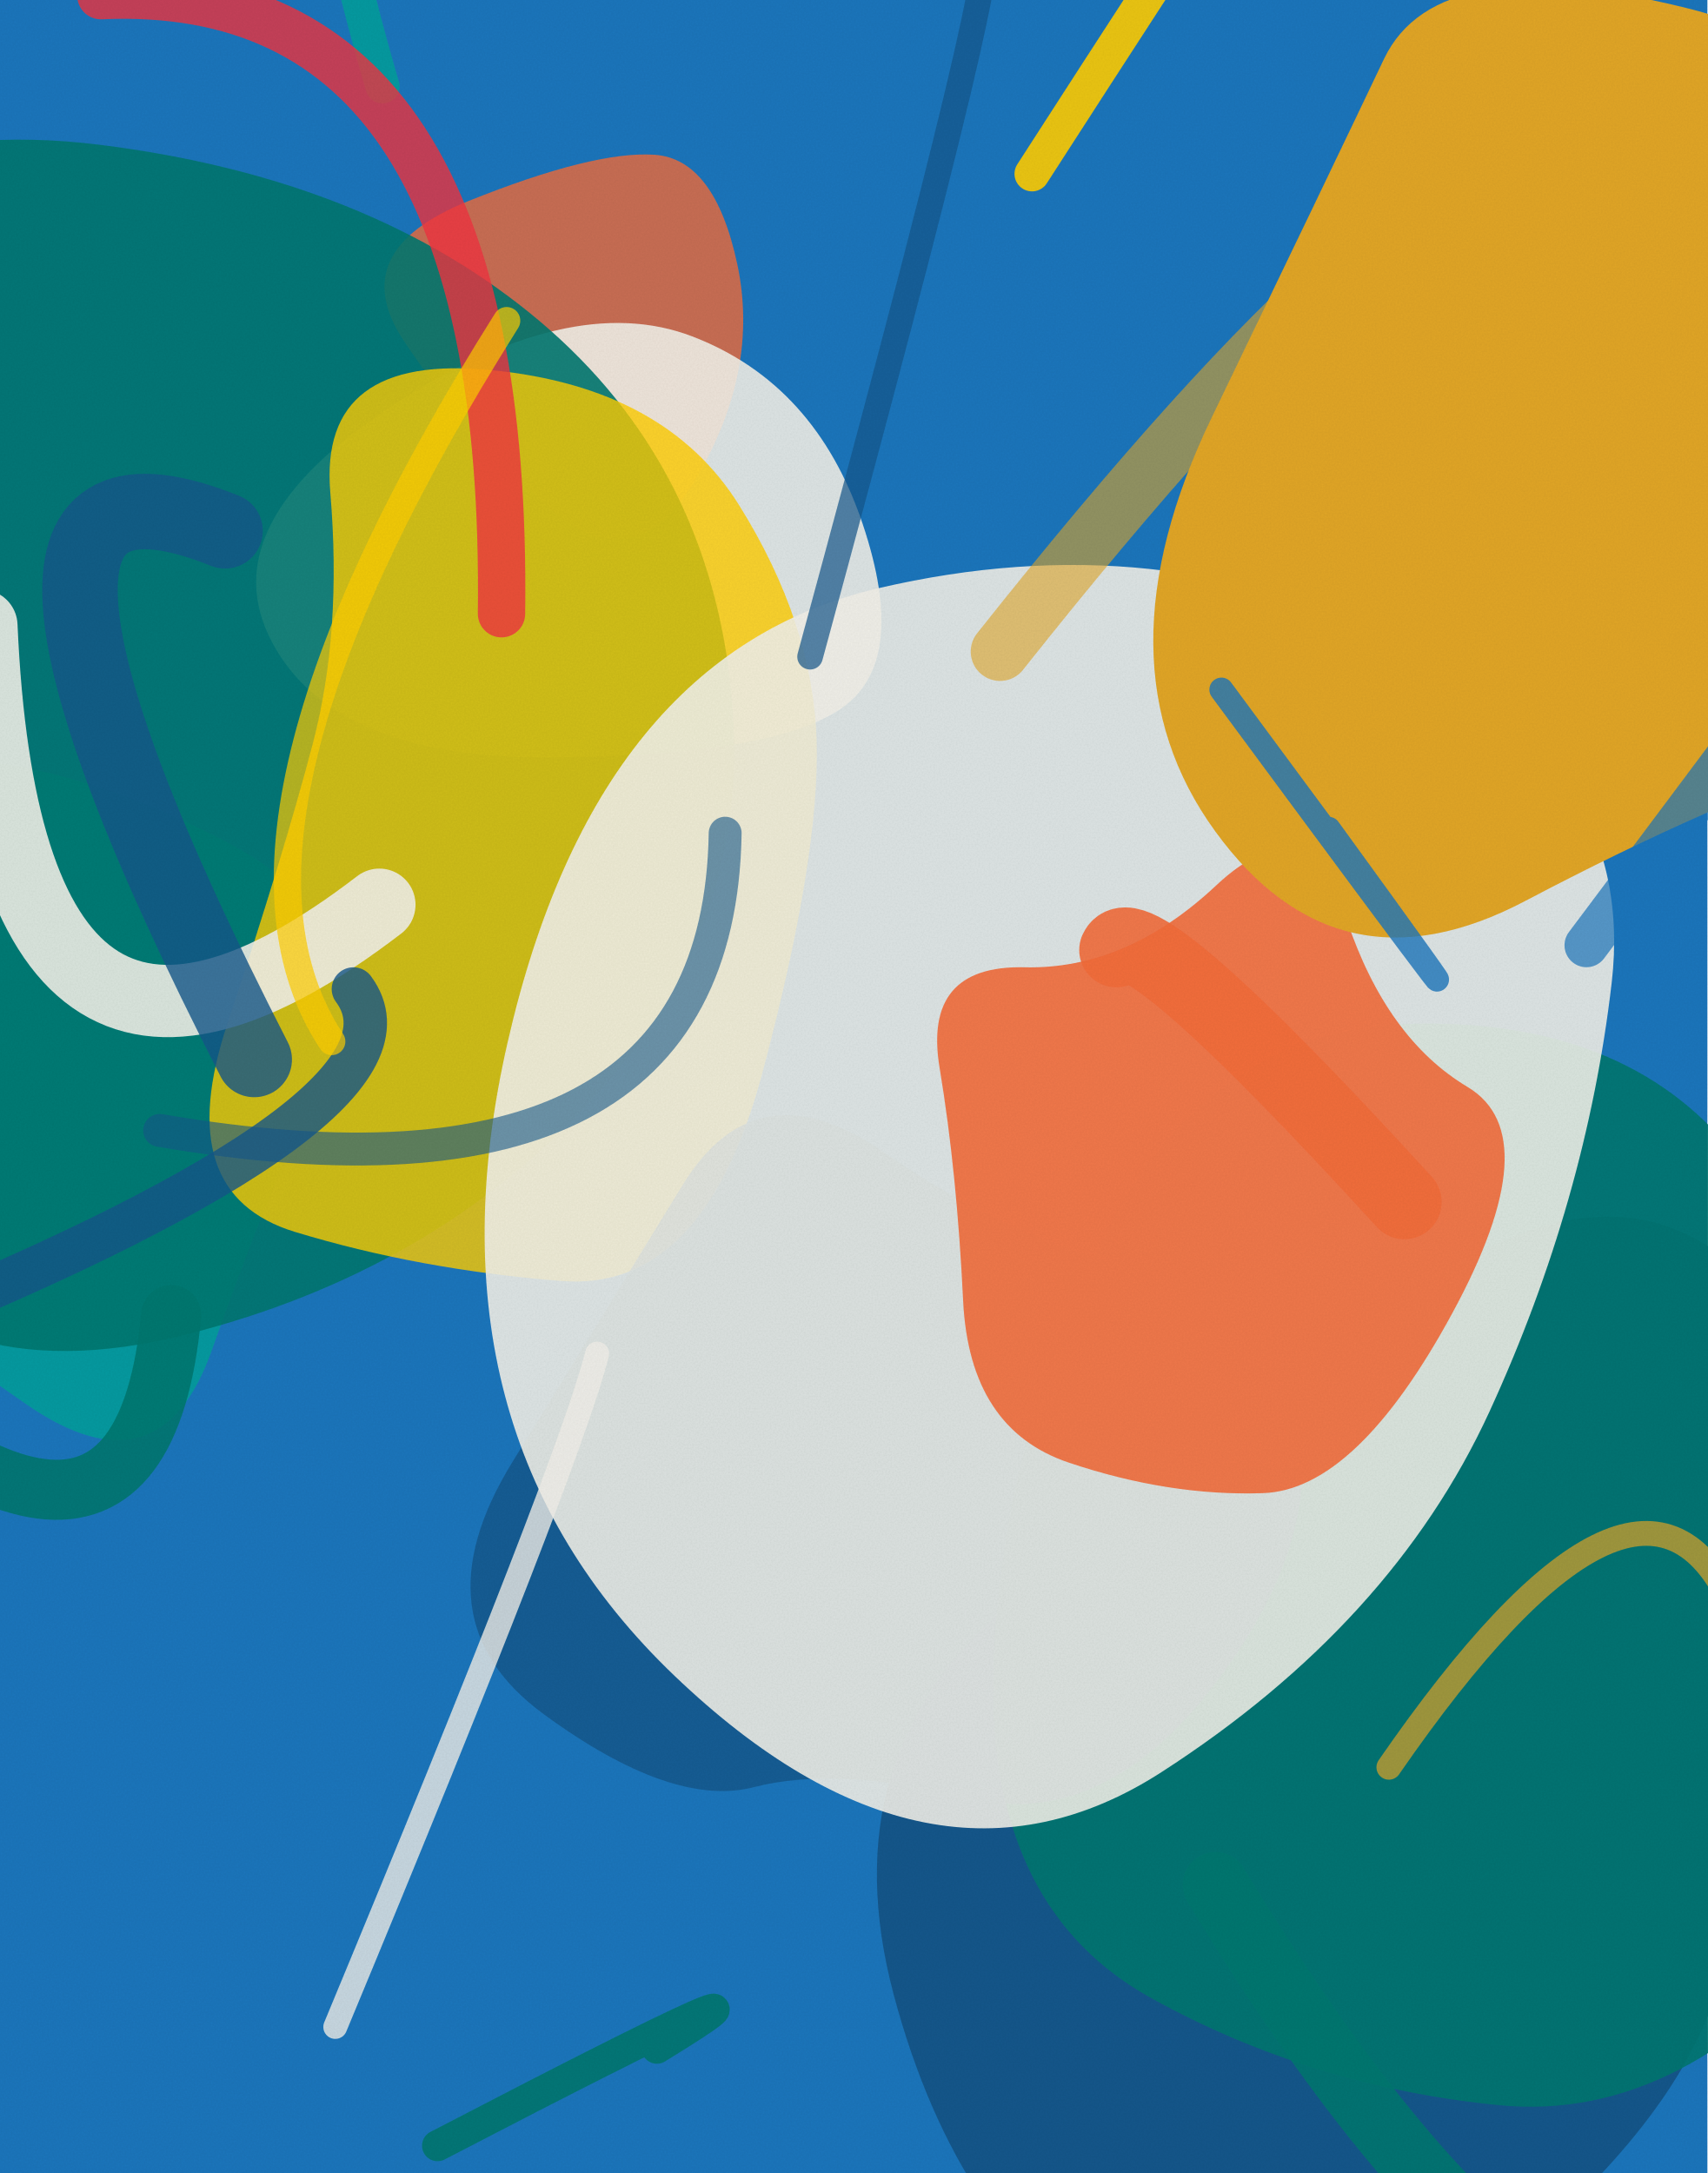
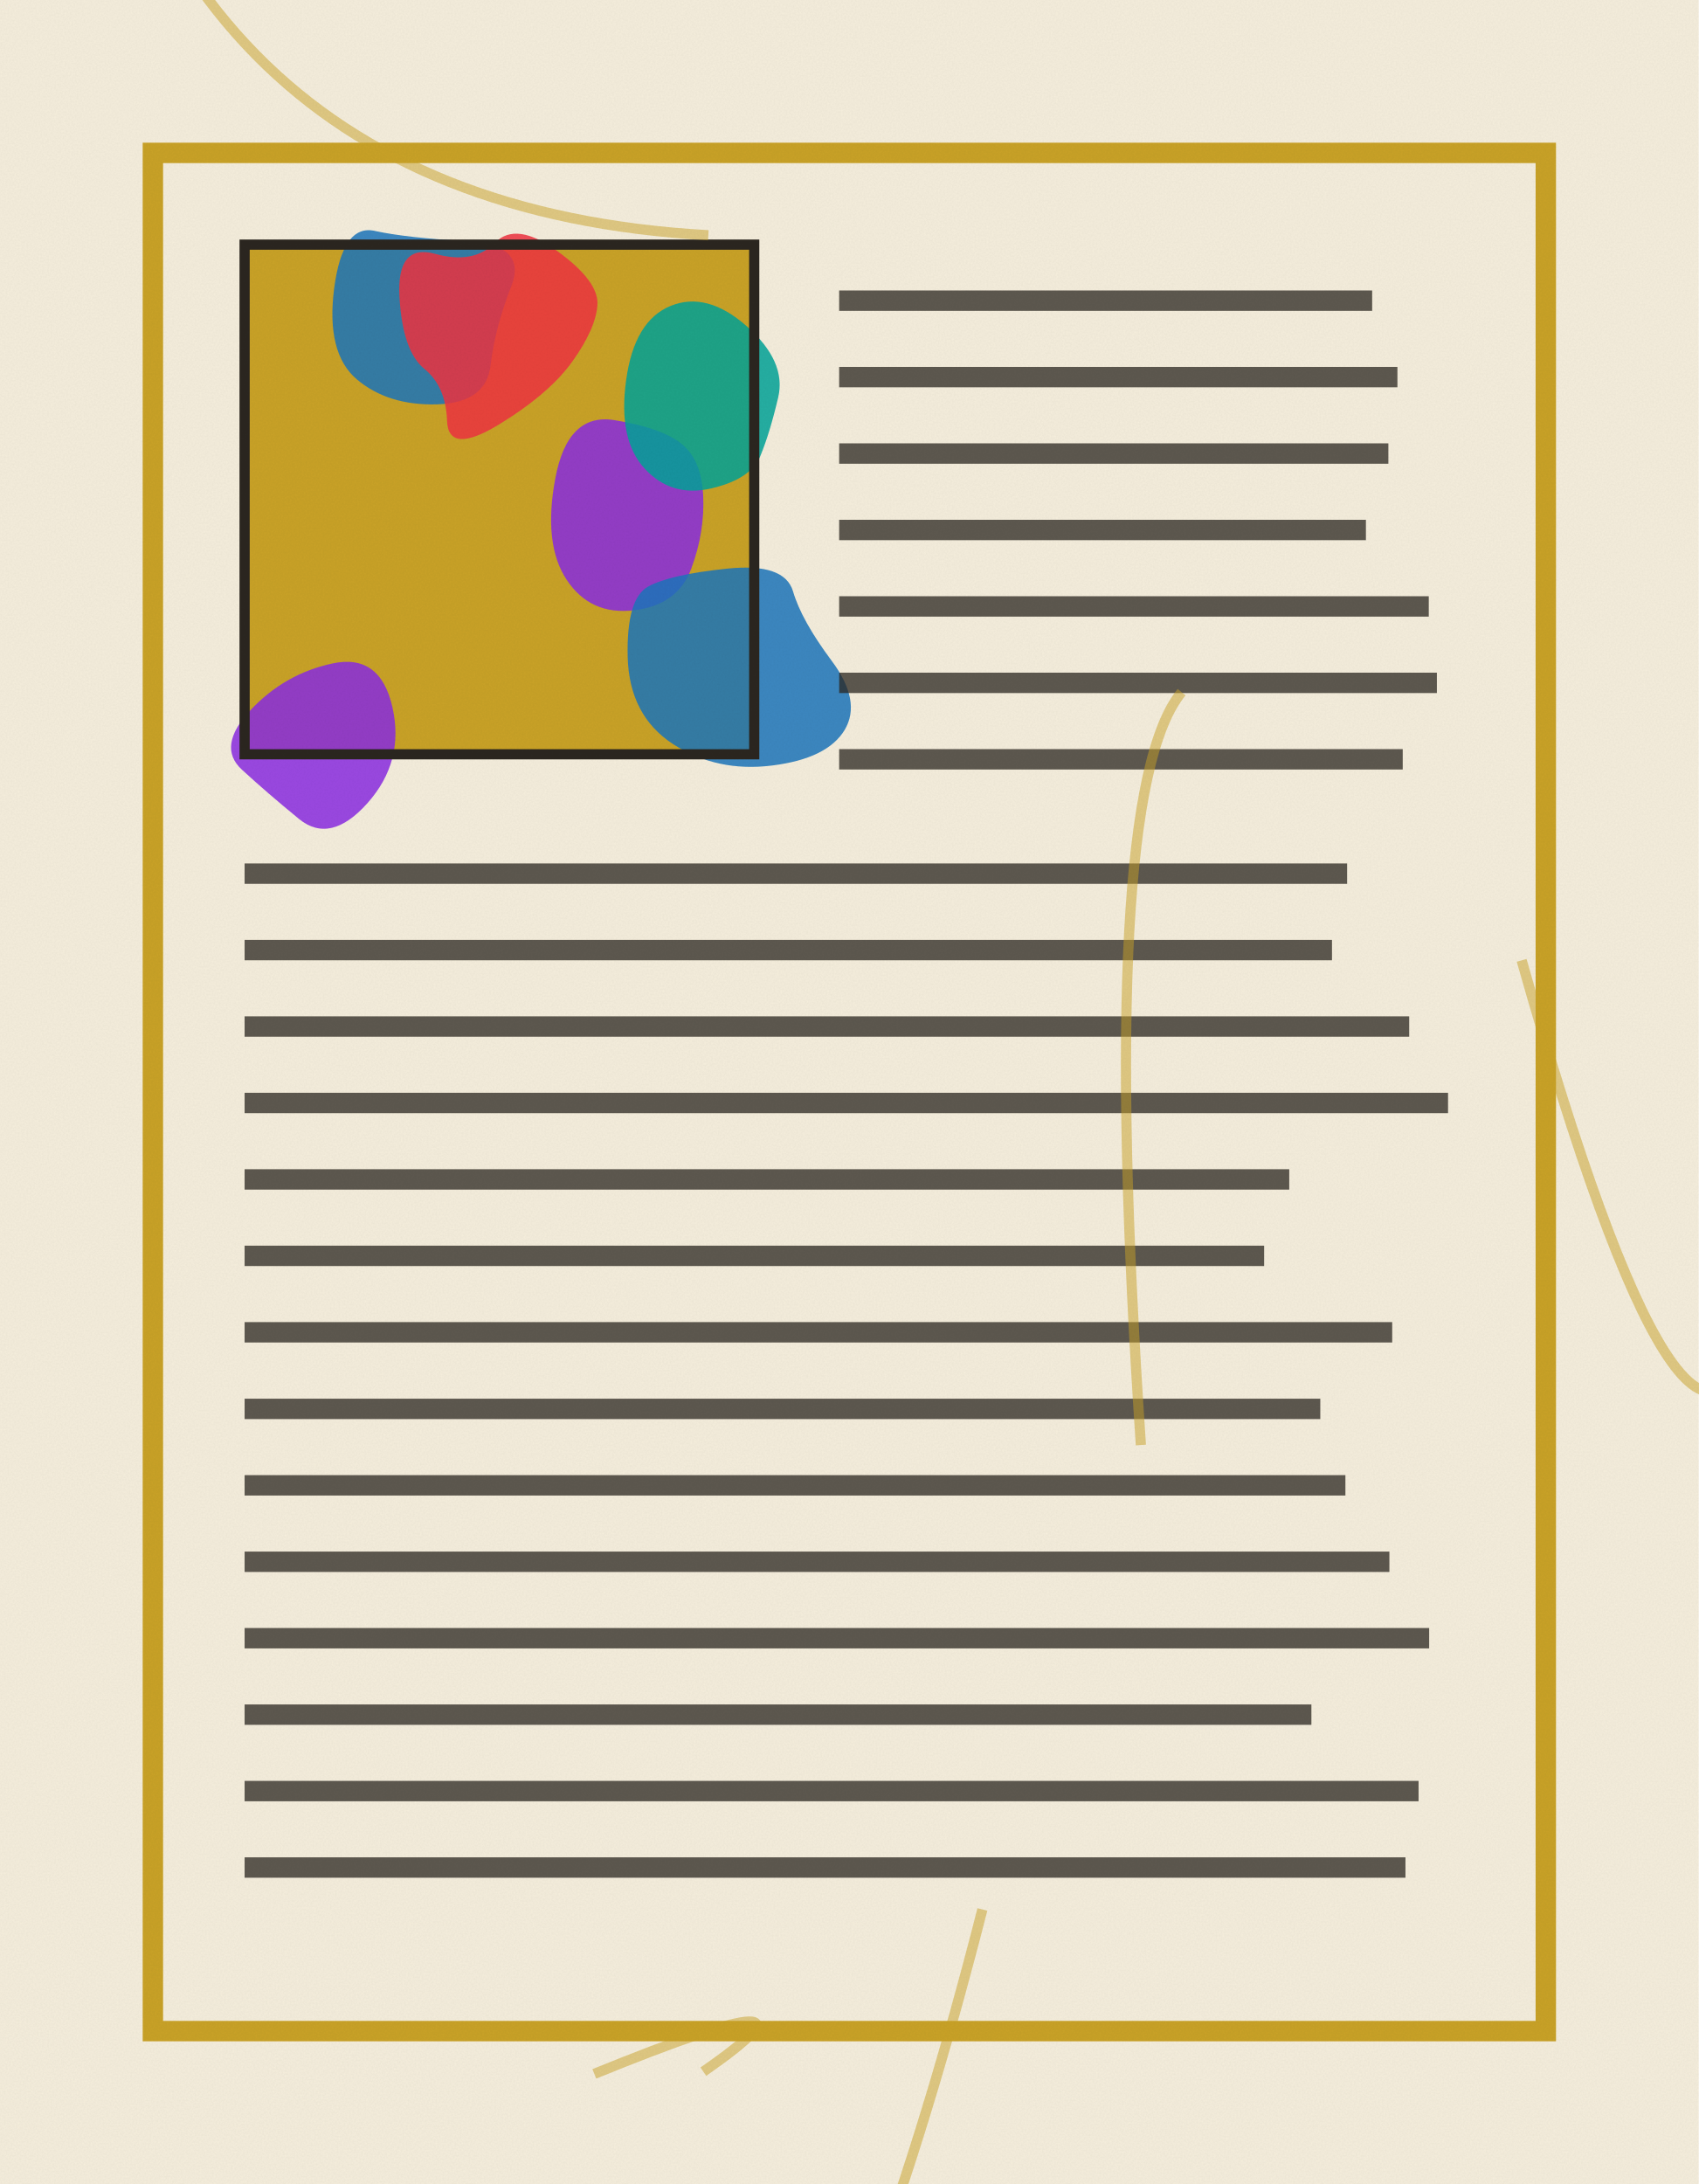
- <svg xmlns="http://www.w3.org/2000/svg" viewBox="0 0 1100 1400" width="1100" height="1400">
+ <svg xmlns="http://www.w3.org/2000/svg" viewBox="0 0 1089 1400" width="1089" height="1400">
  <defs>
    <filter id="g">
      <feTurbulence type="fractalNoise" baseFrequency="0.9" numOctaves="2" />
-       <feColorMatrix type="matrix" values="0 0 0 0 0  0 0 0 0 0  0 0 0 0 0  0 0 0 0.05 0" />
+       <feColorMatrix type="matrix" values="0 0 0 0 0  0 0 0 0 0  0 0 0 0 0  0 0 0 0.04 0" />
    </filter>
  </defs>
-   <rect width="1100" height="1400" fill="#1B75BB" />
-   <path d="M 210.4 684.3 Q 170.1 774 136.7 869.3 Q 103.4 964.5 17.2 904.9 Q -69.1 845.3 -115.9 805.1 Q -162.6 765 -148.4 631.4 Q -134.1 497.8 -53.7 490.4 Q 26.7 483 138.8 538.8 Q 250.8 594.6 210.4 684.3 Z" fill="#00A398" opacity="0.8" />
-   <path d="M 475 170.2 Q 489.5 238.1 449 307.4 Q 408.5 376.6 353.5 327 Q 298.4 277.3 260.1 219.5 Q 221.7 161.7 302.1 129.4 Q 382.6 97.1 421.6 99.7 Q 460.5 102.3 475 170.2 Z" fill="#F26B3A" opacity="0.8" />
-   <path d="M 555.7 337.3 Q 586 427.4 540.9 457.2 Q 495.8 486.9 355.5 488 Q 215.2 489.1 175.3 413.8 Q 135.3 338.5 251.2 262.4 Q 367 186.3 446.2 216.8 Q 525.4 247.3 555.7 337.3 Z" fill="#F1EFE8" opacity="0.9" />
-   <path d="M 471.3 447.2 Q 485.8 595.3 382.5 707.6 Q 279.2 819.9 118.7 860.1 Q -41.9 900.3 -119.2 784 Q -196.5 667.8 -279.1 493.6 Q -361.6 319.3 -236.6 195.4 Q -111.5 71.5 63.6 93.2 Q 238.7 114.9 347.8 207 Q 456.9 299.1 471.3 447.2 Z" fill="#00776F" opacity="0.9" />
-   <path d="M 1182.9 1096.6 Q 1132.8 1225.9 1096.5 1307.6 Q 1060.1 1389.2 943.9 1479.1 Q 827.7 1568.9 722.3 1504.2 Q 617 1439.5 575.8 1285.2 Q 534.7 1130.8 649.2 1034.1 Q 763.7 937.3 911.3 832.7 Q 1058.9 728 1145.9 847.6 Q 1232.9 967.2 1182.9 1096.6 Z" fill="#14568A" opacity="1" />
-   <path d="M 526.1 476.2 Q 528.6 551.1 491 691.8 Q 453.4 832.5 361.8 825.3 Q 270.2 818.1 190.1 793.7 Q 109.9 769.3 146.4 659.9 Q 182.8 550.5 201.6 478.8 Q 220.4 407.2 212.8 317.3 Q 205.2 227.3 317 238.5 Q 428.8 249.6 476.2 325.5 Q 523.5 401.3 526.1 476.2 Z" fill="#FFCD00" opacity="0.8" />
-   <path d="M 1242 975 Q 1295 1111.7 1190.6 1239.9 Q 1086.3 1368.2 965.8 1356.3 Q 845.3 1344.5 742.2 1287.6 Q 639 1230.8 640.1 1085.6 Q 641.3 940.4 709.4 800.7 Q 777.6 661 915.4 659.5 Q 1053.2 658.1 1121.1 748.2 Q 1189 838.3 1242 975 Z" fill="#00776F" opacity="0.9" />
-   <path d="M 837.2 918.7 Q 850.3 998.7 779.6 1088.9 Q 708.8 1179.1 623.7 1158.4 Q 538.6 1137.7 485.8 1151.4 Q 433.1 1165.1 350.3 1104.4 Q 267.6 1043.8 329.9 942.3 Q 392.2 840.8 440 763.1 Q 487.9 685.5 570.1 742.7 Q 652.3 799.8 738.2 819.3 Q 824 838.7 837.2 918.7 Z" fill="#14568A" opacity="0.8" />
-   <path d="M 1038.4 632.7 Q 1022.2 773.2 959.5 909.7 Q 896.7 1046.1 748.2 1141.8 Q 599.7 1237.5 434.7 1079.8 Q 269.7 922.2 327 671.7 Q 384.3 421.2 566.2 378.9 Q 748.2 336.6 901.4 414.3 Q 1054.5 492.1 1038.4 632.7 Z" fill="#F1EFE8" opacity="0.9" />
-   <path d="M 945.5 700.3 Q 997.7 731.6 935.8 845.8 Q 873.9 960.1 813.5 962 Q 753.1 964 688.8 942.4 Q 624.5 920.9 620.5 837.9 Q 616.5 755 605.4 688.3 Q 594.2 621.7 660 623.2 Q 725.7 624.8 783.7 570.3 Q 841.8 515.9 867.6 592.5 Q 893.3 669.1 945.5 700.3 Z" fill="#F26B3A" opacity="0.9" />
-   <path d="M 1277.3 246.5 Q 1306.8 447.8 1205 482.3 Q 1103.2 516.9 982.6 580.5 Q 861.9 644.1 783 535.7 Q 704.2 427.4 780.7 268.9 Q 857.2 110.4 891.7 37.9 Q 926.3 -34.6 1087.1 5.3 Q 1247.8 45.2 1277.3 246.5 Z" fill="#E0A526" opacity="1" />
-   <path d="M 244.4 582.9 Q 4 767.4 -12 403.1" fill="none" stroke="#F1EFE8" stroke-width="46.6" stroke-linecap="round" opacity="0.9" />
-   <path d="M 423.2 1319.6 Q 541.3 1247.4 281.9 1382.4" fill="none" stroke="#00776F" stroke-width="20" stroke-linecap="round" opacity="0.9" />
-   <path d="M 110.3 847.2 Q 87.4 1089.9 -179.6 809.7" fill="none" stroke="#00776F" stroke-width="38.7" stroke-linecap="round" opacity="0.9" />
-   <path d="M 894.8 1138.6 Q 1053.9 908.3 1114 1030" fill="none" stroke="#E0A526" stroke-width="16" stroke-linecap="round" opacity="0.7" />
-   <path d="M 904.8 774.4 Q 731.4 584.6 719.3 612.1" fill="none" stroke="#F26B3A" stroke-width="48" stroke-linecap="round" opacity="0.9" />
-   <path d="M 227.7 637.2 Q 284 712.9 -73.9 858.6" fill="none" stroke="#14568A" stroke-width="28" stroke-linecap="round" opacity="0.8" />
-   <path d="M 1022.1 609 Q 1286.8 256.2 1244.7 306.9" fill="none" stroke="#1B75BB" stroke-width="28.3" stroke-linecap="round" opacity="0.7" />
-   <path d="M 246.4 55.6 Q 114 -398.1 381.1 -365.6" fill="none" stroke="#00A398" stroke-width="22" stroke-linecap="round" opacity="0.8" />
-   <path d="M 163.8 682.6 Q -50.9 263.3 145 342" fill="none" stroke="#14568A" stroke-width="48.6" stroke-linecap="round" opacity="0.8" />
-   <path d="M 786.9 444.3 Q 1024.3 765.8 856 534" fill="none" stroke="#1B75BB" stroke-width="15.5" stroke-linecap="round" opacity="0.8" />
-   <path d="M 323.1 395.4 Q 328.3 -14.6 65 -2.8" fill="none" stroke="#EF3340" stroke-width="30.5" stroke-linecap="round" opacity="0.8" />
-   <path d="M 216 1305.9 Q 367.7 940.9 384.7 872.1" fill="none" stroke="#F1EFE8" stroke-width="15.4" stroke-linecap="round" opacity="0.8" />
-   <path d="M 998.3 110.1 Q 914.1 79.5 644.3 419.8" fill="none" stroke="#E0A526" stroke-width="37.8" stroke-linecap="round" opacity="0.6" />
-   <path d="M 664.9 112 Q 1006.7 -418.7 1028.5 -418.7" fill="none" stroke="#FFCD00" stroke-width="22.6" stroke-linecap="round" opacity="0.9" />
-   <path d="M 102.9 728.3 Q 463 789.7 467.2 536.8" fill="none" stroke="#14568A" stroke-width="21.2" stroke-linecap="round" opacity="0.6" />
-   <path d="M 783.1 1214.3 Q 1025.3 1614.8 1206 1494.5" fill="none" stroke="#00776F" stroke-width="42.2" stroke-linecap="round" opacity="0.9" />
-   <path d="M 521.9 423.1 Q 658 -76.9 628.6 -23.1" fill="none" stroke="#14568A" stroke-width="16.5" stroke-linecap="round" opacity="0.7" />
-   <path d="M 326.4 206.6 Q 121.7 531.9 213.7 671" fill="none" stroke="#FFCD00" stroke-width="17.6" stroke-linecap="round" opacity="0.7" />
-   <rect width="1100" height="1400" filter="url(#g)" />
+   <rect width="1089" height="1400" fill="#F5EEDC" />
+   <rect x="98.01" y="98.01" width="892.98" height="1203.98" fill="none" stroke="#C9A227" stroke-width="13.068" />
+   <rect x="156.816" y="156.816" width="326.7" height="326.7" fill="#C9A227" />
+   <path d="M 327.8 183.5 Q 317.3 210.2 314.5 234.2 Q 311.7 258.2 280.3 259.2 Q 248.9 260.1 228.9 243.3 Q 208.9 226.5 214.2 185 Q 219.6 143.5 240.2 148 Q 260.7 152.5 299.5 154.6 Q 338.3 156.8 327.8 183.5 Z" fill="#1B75BB" opacity="0.85" />
+   <path d="M 450.8 317.7 Q 451.9 341 443.2 364.4 Q 434.6 387.8 406.6 391.2 Q 378.5 394.6 363.3 371.7 Q 348.1 348.8 356 306.6 Q 363.9 264.5 393.8 269.3 Q 423.7 274.1 436.7 284.3 Q 449.7 294.5 450.8 317.7 Z" fill="#8A2BE2" opacity="0.85" />
+   <path d="M 383 195.6 Q 381.9 210.7 367.1 231.5 Q 352.3 252.3 319.9 272.1 Q 287.4 291.9 286.6 269.8 Q 285.8 247.6 272 236.4 Q 258.1 225.1 256.1 190.5 Q 254.1 155.9 278.9 162.7 Q 303.6 169.6 317.3 155.6 Q 330.9 141.7 357.5 161.1 Q 384.1 180.4 383 195.6 Z" fill="#EF3340" opacity="0.85" />
+   <path d="M 498.9 254.7 Q 493.5 277.7 487.4 292.4 Q 481.3 307.2 455.9 313.1 Q 430.4 319 413.3 300.4 Q 396.1 281.8 401.4 243.7 Q 406.6 205.6 429.9 196.1 Q 453.2 186.6 478.7 209.1 Q 504.3 231.7 498.9 254.7 Z" fill="#00A398" opacity="0.85" />
+   <path d="M 533.1 423.5 Q 552.5 449.4 541.5 467.9 Q 530.4 486.3 495.1 490.7 Q 459.7 495.2 431.5 477 Q 403.4 458.7 402.4 421.2 Q 401.5 383.7 415.5 376 Q 429.5 368.3 466.2 364.5 Q 503 360.7 508.4 379.1 Q 513.8 397.6 533.1 423.5 Z" fill="#1B75BB" opacity="0.85" />
+   <path d="M 251.6 453.4 Q 259.4 488.1 235.6 514.8 Q 211.8 541.5 191.6 524.9 Q 171.3 508.3 155.1 493.4 Q 138.8 478.5 160.6 455.2 Q 182.4 431.9 213.1 425.3 Q 243.8 418.7 251.6 453.4 Z" fill="#8A2BE2" opacity="0.85" />
+   <rect x="156.816" y="156.816" width="326.7" height="326.7" fill="none" stroke="#2B2620" stroke-width="6.534" />
+   <rect x="537.966" y="186.2" width="341.7" height="13.068" fill="#2B2620" opacity="0.75" />
+   <rect x="537.966" y="235.2" width="357.9" height="13.068" fill="#2B2620" opacity="0.75" />
+   <rect x="537.966" y="284.2" width="352.1" height="13.068" fill="#2B2620" opacity="0.75" />
+   <rect x="537.966" y="333.2" width="337.7" height="13.068" fill="#2B2620" opacity="0.75" />
+   <rect x="537.966" y="382.2" width="378" height="13.068" fill="#2B2620" opacity="0.75" />
+   <rect x="537.966" y="431.2" width="383.2" height="13.068" fill="#2B2620" opacity="0.75" />
+   <rect x="537.966" y="480.2" width="361.3" height="13.068" fill="#2B2620" opacity="0.75" />
+   <rect x="156.816" y="553.5" width="706.8" height="13.068" fill="#2B2620" opacity="0.75" />
+   <rect x="156.816" y="602.5" width="697.1" height="13.068" fill="#2B2620" opacity="0.75" />
+   <rect x="156.816" y="651.5" width="746.6" height="13.068" fill="#2B2620" opacity="0.75" />
+   <rect x="156.816" y="700.5" width="771.5" height="13.068" fill="#2B2620" opacity="0.75" />
+   <rect x="156.816" y="749.5" width="669.7" height="13.068" fill="#2B2620" opacity="0.75" />
+   <rect x="156.816" y="798.5" width="653.6" height="13.068" fill="#2B2620" opacity="0.75" />
+   <rect x="156.816" y="847.5" width="735.7" height="13.068" fill="#2B2620" opacity="0.75" />
+   <rect x="156.816" y="896.6" width="689.6" height="13.068" fill="#2B2620" opacity="0.75" />
+   <rect x="156.816" y="945.6" width="705.7" height="13.068" fill="#2B2620" opacity="0.75" />
+   <rect x="156.816" y="994.6" width="733.9" height="13.068" fill="#2B2620" opacity="0.75" />
+   <rect x="156.816" y="1043.6" width="759.4" height="13.068" fill="#2B2620" opacity="0.75" />
+   <rect x="156.816" y="1092.6" width="683.9" height="13.068" fill="#2B2620" opacity="0.75" />
+   <rect x="156.816" y="1141.6" width="752.6" height="13.068" fill="#2B2620" opacity="0.75" />
+   <rect x="156.816" y="1190.6" width="744.2" height="13.068" fill="#2B2620" opacity="0.75" />
+   <path d="M 975.5 615.6 Q 1083.9 999.4 1125 850.8" fill="none" stroke="#C9A227" stroke-width="6.534" opacity="0.5" />
+   <path d="M 454.1 150.8 Q 81.1 130 39.8 -270.4" fill="none" stroke="#C9A227" stroke-width="6.534" opacity="0.5" />
+   <path d="M 381 1329.4 Q 544.4 1263 450.9 1328" fill="none" stroke="#C9A227" stroke-width="6.534" opacity="0.5" />
+   <path d="M 757.5 443.7 Q 703.4 509.7 731.4 926.3" fill="none" stroke="#C9A227" stroke-width="6.534" opacity="0.5" />
+   <path d="M 629.8 1224 Q 490.7 1769.1 301.8 1767.8" fill="none" stroke="#C9A227" stroke-width="6.534" opacity="0.5" />
+   <rect width="1089" height="1400" filter="url(#g)" />
</svg>
